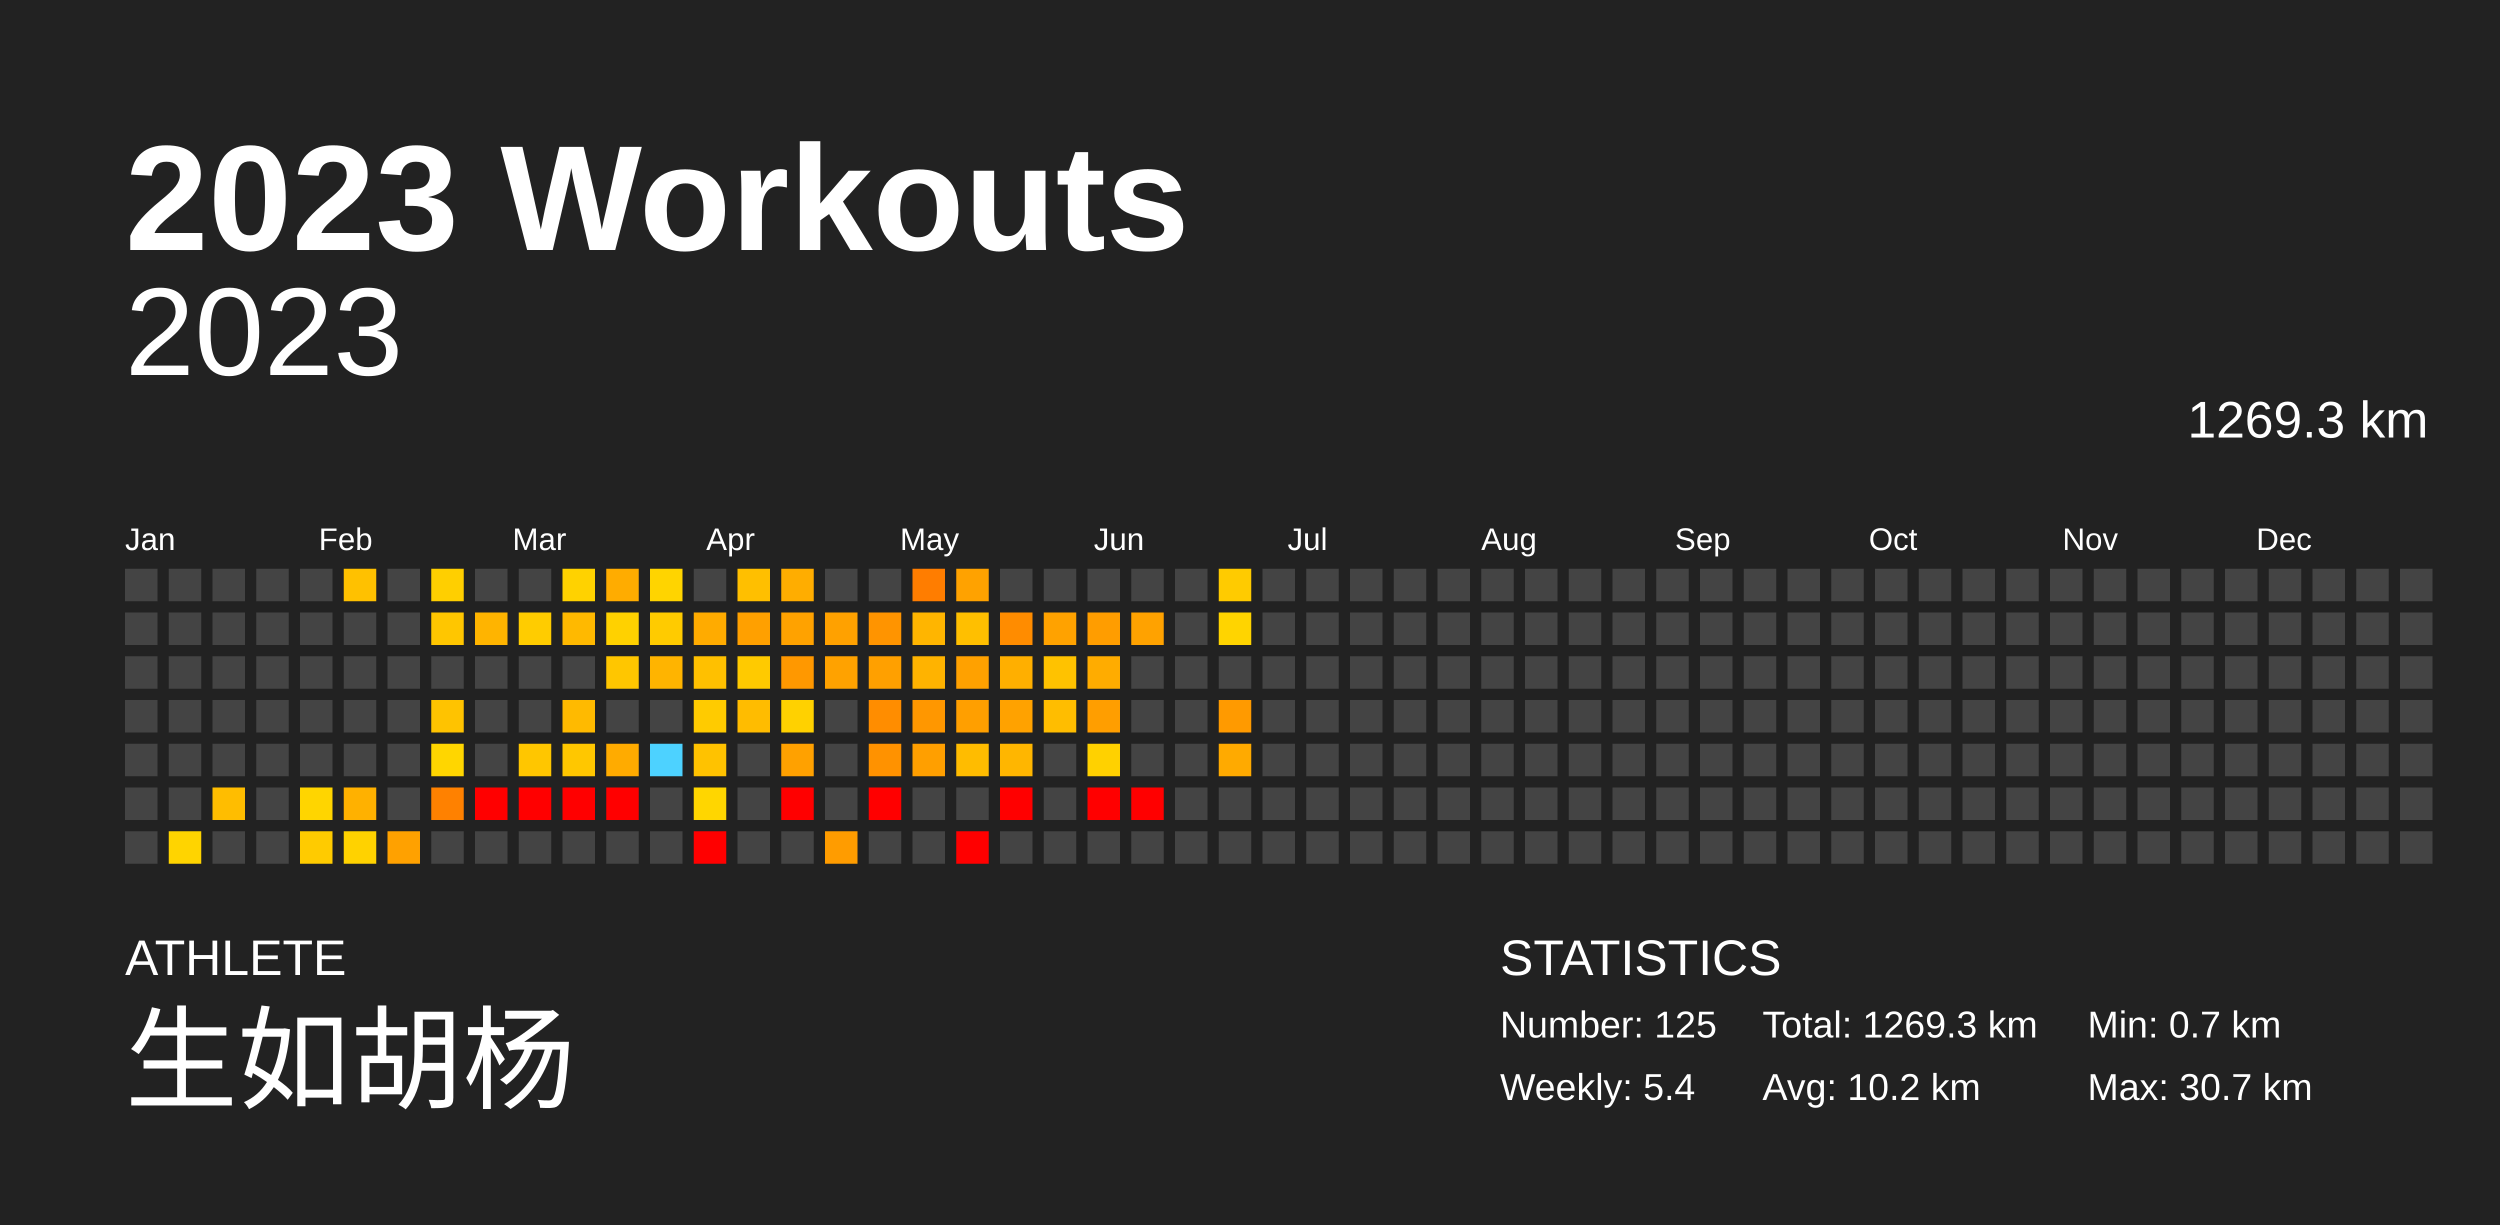
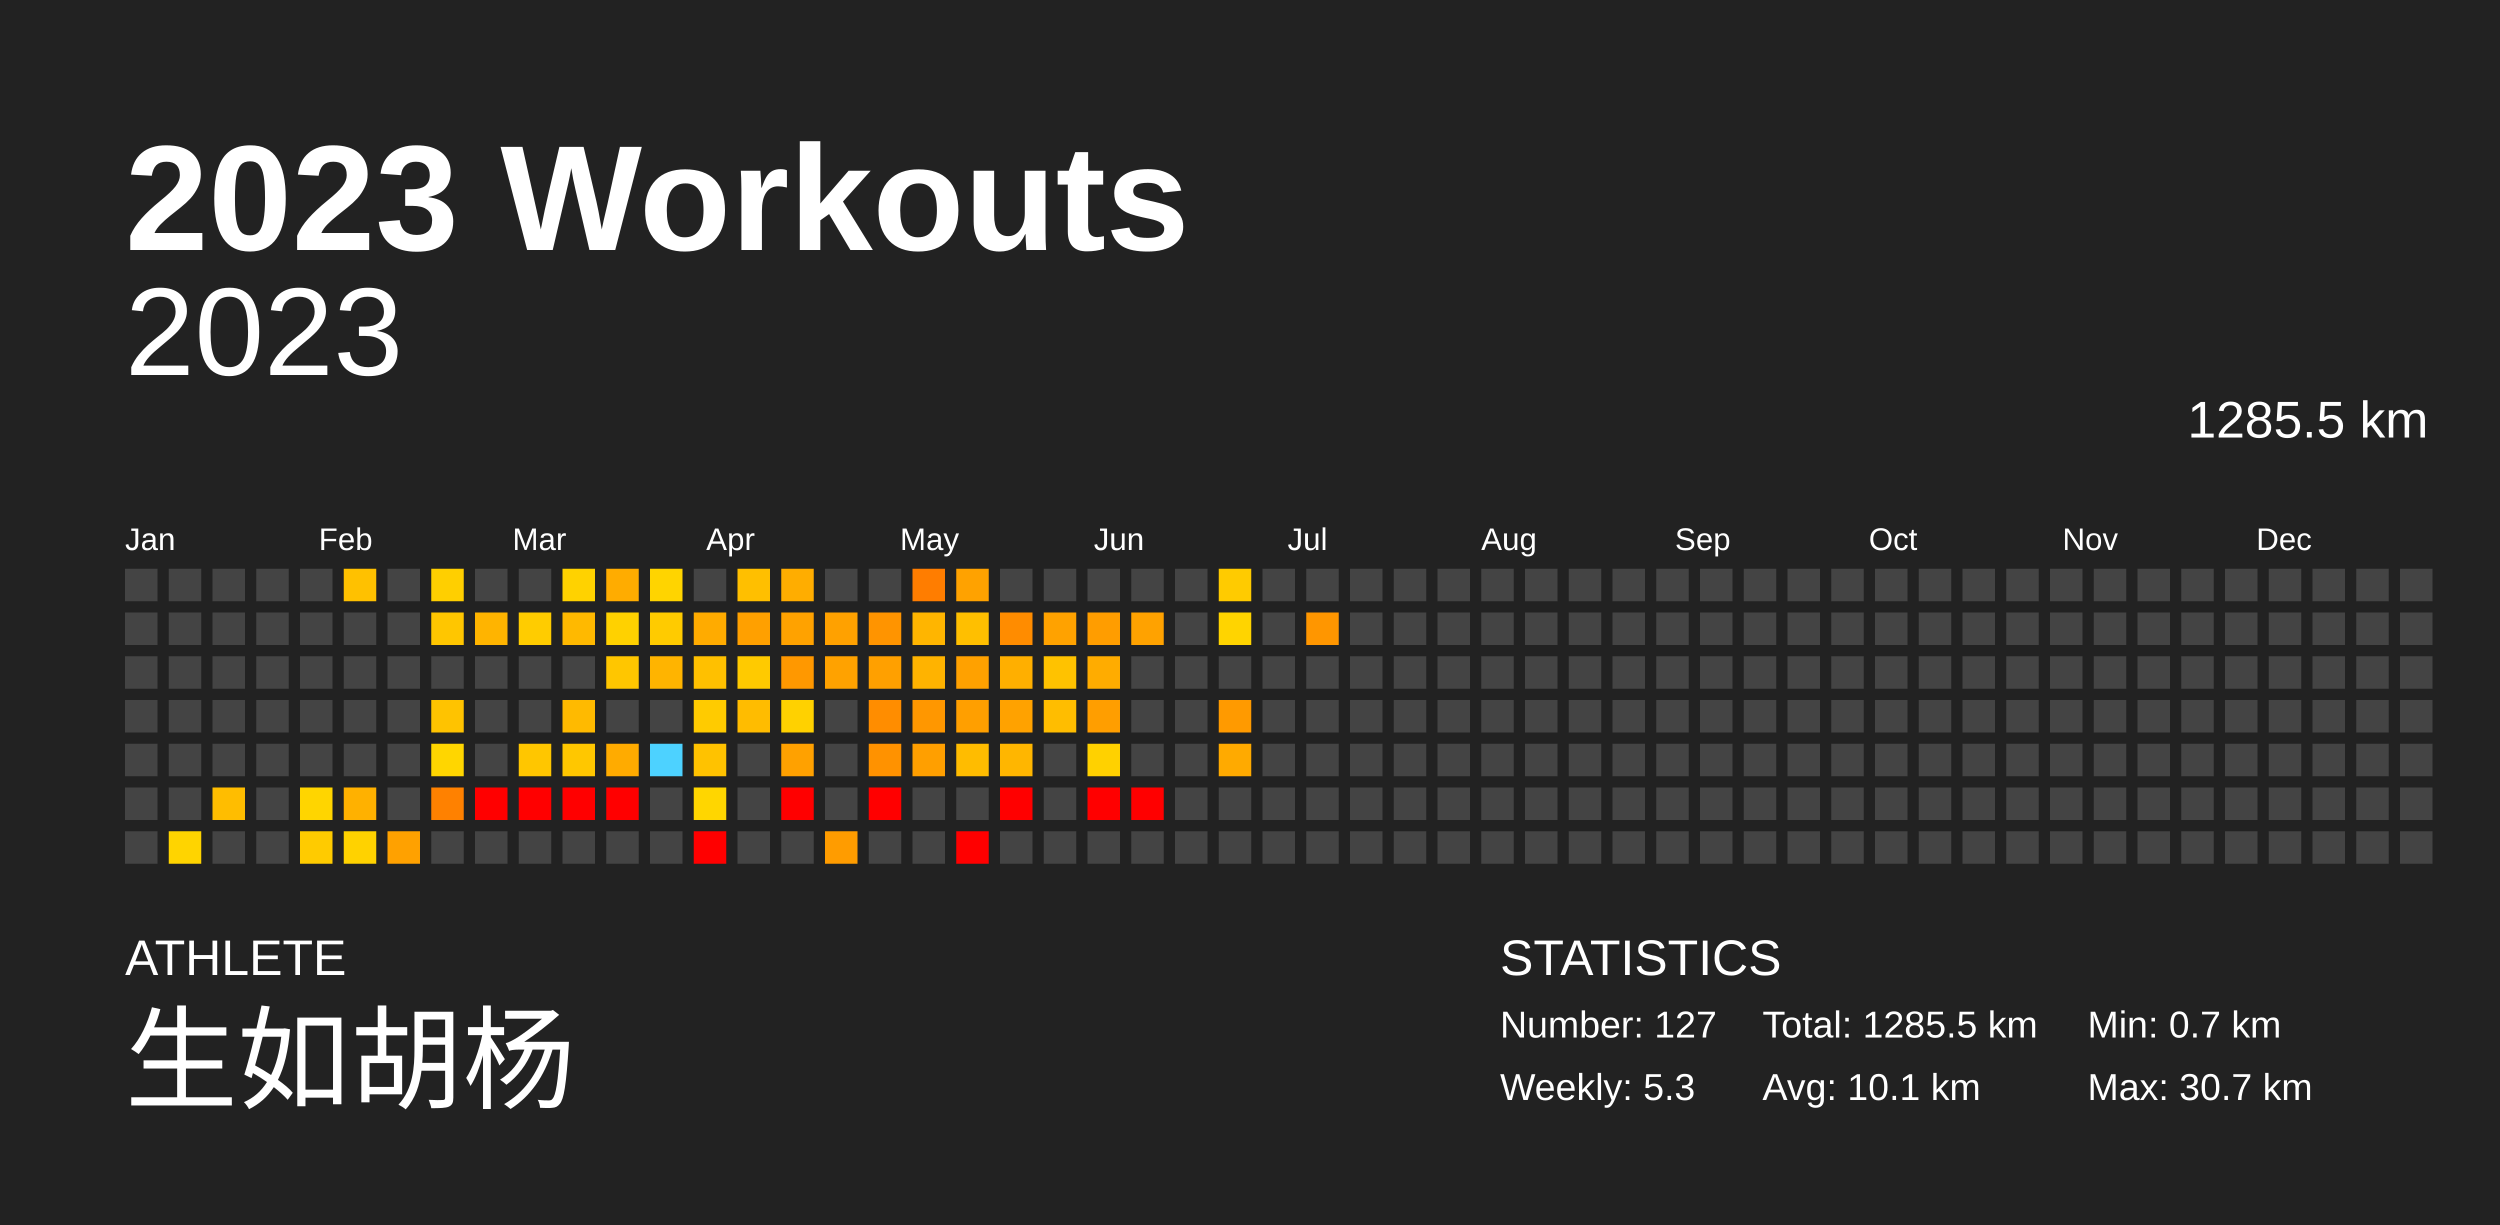
<svg xmlns="http://www.w3.org/2000/svg" baseProfile="full" height="98mm" version="1.1" viewBox="0,0,200,98" width="200mm">
  <defs />
  <rect fill="#222222" height="98" width="200" x="0" y="0" />
  <text fill="#FFFFFF" style="font-size:12px; font-family:Arial; font-weight:bold;" x="10" y="20">2023 Workouts</text>
  <text fill="#FFFFFF" style="font-size:4px; font-family:Arial" x="10" y="78">ATHLETE</text>
  <text fill="#FFFFFF" style="font-size:9px; font-family:Arial" x="10" y="88">生如胡杨</text>
  <text fill="#FFFFFF" style="font-size:4px; font-family:Arial" x="120" y="78">STATISTICS</text>
-   <text fill="#FFFFFF" style="font-size:3px; font-family:Arial" x="120" y="83">Number: 125</text>
-   <text fill="#FFFFFF" style="font-size:3px; font-family:Arial" x="120" y="88">Weekly: 5.4</text>
-   <text fill="#FFFFFF" style="font-size:3px; font-family:Arial" x="141" y="83">Total: 1269.3 km</text>
-   <text fill="#FFFFFF" style="font-size:3px; font-family:Arial" x="141" y="88">Avg: 10.2 km</text>
+   <text fill="#FFFFFF" style="font-size:3px; font-family:Arial" x="120" y="83">Number: 127</text>
+   <text fill="#FFFFFF" style="font-size:3px; font-family:Arial" x="120" y="88">Weekly: 5.3</text>
+   <text fill="#FFFFFF" style="font-size:3px; font-family:Arial" x="141" y="83">Total: 1285.5 km</text>
+   <text fill="#FFFFFF" style="font-size:3px; font-family:Arial" x="141" y="88">Avg: 10.1 km</text>
  <text fill="#FFFFFF" style="font-size:3px; font-family:Arial" x="167" y="83">Min: 0.7 km</text>
  <text fill="#FFFFFF" style="font-size:3px; font-family:Arial" x="167" y="88">Max: 30.7 km</text>
  <text alignment-baseline="hanging" fill="#FFFFFF" style="font-size:10.0px; font-family:Arial;" x="10" y="30">2023</text>
-   <text alignment-baseline="hanging" fill="#FFFFFF" style="font-size:4.125px; font-family:Arial;" x="175" y="35">1269.3 km</text>
+   <text alignment-baseline="hanging" fill="#FFFFFF" style="font-size:4.125px; font-family:Arial;" x="175" y="35">1285.5 km</text>
  <text fill="#FFFFFF" style="font-size:2.5px; font-family:Arial" x="10.0" y="44">Jan</text>
  <text fill="#FFFFFF" style="font-size:2.5px; font-family:Arial" x="25.5" y="44">Feb</text>
  <text fill="#FFFFFF" style="font-size:2.5px; font-family:Arial" x="41.0" y="44">Mar</text>
  <text fill="#FFFFFF" style="font-size:2.5px; font-family:Arial" x="56.5" y="44">Apr</text>
  <text fill="#FFFFFF" style="font-size:2.5px; font-family:Arial" x="72.0" y="44">May</text>
  <text fill="#FFFFFF" style="font-size:2.5px; font-family:Arial" x="87.5" y="44">Jun</text>
  <text fill="#FFFFFF" style="font-size:2.5px; font-family:Arial" x="103.0" y="44">Jul</text>
  <text fill="#FFFFFF" style="font-size:2.5px; font-family:Arial" x="118.5" y="44">Aug</text>
  <text fill="#FFFFFF" style="font-size:2.5px; font-family:Arial" x="134.0" y="44">Sep</text>
  <text fill="#FFFFFF" style="font-size:2.5px; font-family:Arial" x="149.5" y="44">Oct</text>
  <text fill="#FFFFFF" style="font-size:2.5px; font-family:Arial" x="165.0" y="44">Nov</text>
  <text fill="#FFFFFF" style="font-size:2.5px; font-family:Arial" x="180.5" y="44">Dec</text>
  <rect fill="#444444" height="2.6" width="2.6" x="10.0" y="45.5" />
  <rect fill="#444444" height="2.6" width="2.6" x="10.0" y="49.0" />
  <rect fill="#444444" height="2.6" width="2.6" x="10.0" y="52.5" />
  <rect fill="#444444" height="2.6" width="2.6" x="10.0" y="56.0" />
  <rect fill="#444444" height="2.6" width="2.6" x="10.0" y="59.5" />
  <rect fill="#444444" height="2.6" width="2.6" x="10.0" y="63.0" />
  <rect fill="#444444" height="2.6" width="2.6" x="10.0" y="66.5" />
  <rect fill="#444444" height="2.6" width="2.6" x="13.5" y="45.5" />
  <rect fill="#444444" height="2.6" width="2.6" x="13.5" y="49.0" />
  <rect fill="#444444" height="2.6" width="2.6" x="13.5" y="52.5" />
  <rect fill="#444444" height="2.6" width="2.6" x="13.5" y="56.0" />
  <rect fill="#444444" height="2.6" width="2.6" x="13.5" y="59.5" />
  <rect fill="#444444" height="2.6" width="2.6" x="13.5" y="63.0" />
  <rect fill="#ffd400" height="2.6" width="2.6" x="13.5" y="66.5" />
  <rect fill="#444444" height="2.6" width="2.6" x="17.0" y="45.5" />
  <rect fill="#444444" height="2.6" width="2.6" x="17.0" y="49.0" />
  <rect fill="#444444" height="2.6" width="2.6" x="17.0" y="52.5" />
  <rect fill="#444444" height="2.6" width="2.6" x="17.0" y="56.0" />
  <rect fill="#444444" height="2.6" width="2.6" x="17.0" y="59.5" />
  <rect fill="#ffbd00" height="2.6" width="2.6" x="17.0" y="63.0" />
  <rect fill="#444444" height="2.6" width="2.6" x="17.0" y="66.5" />
  <rect fill="#444444" height="2.6" width="2.6" x="20.5" y="45.5" />
  <rect fill="#444444" height="2.6" width="2.6" x="20.5" y="49.0" />
  <rect fill="#444444" height="2.6" width="2.6" x="20.5" y="52.5" />
  <rect fill="#444444" height="2.6" width="2.6" x="20.5" y="56.0" />
  <rect fill="#444444" height="2.6" width="2.6" x="20.5" y="59.5" />
  <rect fill="#444444" height="2.6" width="2.6" x="20.5" y="63.0" />
  <rect fill="#444444" height="2.6" width="2.6" x="20.5" y="66.5" />
  <rect fill="#444444" height="2.6" width="2.6" x="24.0" y="45.5" />
  <rect fill="#444444" height="2.6" width="2.6" x="24.0" y="49.0" />
  <rect fill="#444444" height="2.6" width="2.6" x="24.0" y="52.5" />
  <rect fill="#444444" height="2.6" width="2.6" x="24.0" y="56.0" />
  <rect fill="#444444" height="2.6" width="2.6" x="24.0" y="59.5" />
  <rect fill="#ffd500" height="2.6" width="2.6" x="24.0" y="63.0" />
  <rect fill="#ffcb00" height="2.6" width="2.6" x="24.0" y="66.5" />
  <rect fill="#ffc100" height="2.6" width="2.6" x="27.5" y="45.5" />
  <rect fill="#444444" height="2.6" width="2.6" x="27.5" y="49.0" />
  <rect fill="#444444" height="2.6" width="2.6" x="27.5" y="52.5" />
  <rect fill="#444444" height="2.6" width="2.6" x="27.5" y="56.0" />
  <rect fill="#444444" height="2.6" width="2.6" x="27.5" y="59.5" />
  <rect fill="#ffb100" height="2.6" width="2.6" x="27.5" y="63.0" />
  <rect fill="#ffd200" height="2.6" width="2.6" x="27.5" y="66.5" />
  <rect fill="#444444" height="2.6" width="2.6" x="31.0" y="45.5" />
  <rect fill="#444444" height="2.6" width="2.6" x="31.0" y="49.0" />
  <rect fill="#444444" height="2.6" width="2.6" x="31.0" y="52.5" />
  <rect fill="#444444" height="2.6" width="2.6" x="31.0" y="56.0" />
  <rect fill="#444444" height="2.6" width="2.6" x="31.0" y="59.5" />
  <rect fill="#444444" height="2.6" width="2.6" x="31.0" y="63.0" />
  <rect fill="#ffa100" height="2.6" width="2.6" x="31.0" y="66.5" />
  <rect fill="#ffcf00" height="2.6" width="2.6" x="34.5" y="45.5" />
  <rect fill="#ffc600" height="2.6" width="2.6" x="34.5" y="49.0" />
  <rect fill="#444444" height="2.6" width="2.6" x="34.5" y="52.5" />
  <rect fill="#ffc300" height="2.6" width="2.6" x="34.5" y="56.0" />
  <rect fill="#ffd600" height="2.6" width="2.6" x="34.5" y="59.5" />
  <rect fill="#ff8100" height="2.6" width="2.6" x="34.5" y="63.0" />
  <rect fill="#444444" height="2.6" width="2.6" x="34.5" y="66.5" />
  <rect fill="#444444" height="2.6" width="2.6" x="38.0" y="45.5" />
  <rect fill="#ffb400" height="2.6" width="2.6" x="38.0" y="49.0" />
  <rect fill="#444444" height="2.6" width="2.6" x="38.0" y="52.5" />
  <rect fill="#444444" height="2.6" width="2.6" x="38.0" y="56.0" />
  <rect fill="#444444" height="2.6" width="2.6" x="38.0" y="59.5" />
  <rect fill="red" height="2.6" width="2.6" x="38.0" y="63.0" />
  <rect fill="#444444" height="2.6" width="2.6" x="38.0" y="66.5" />
  <rect fill="#444444" height="2.6" width="2.6" x="41.5" y="45.5" />
  <rect fill="#ffcc00" height="2.6" width="2.6" x="41.5" y="49.0" />
  <rect fill="#444444" height="2.6" width="2.6" x="41.5" y="52.5" />
  <rect fill="#444444" height="2.6" width="2.6" x="41.5" y="56.0" />
  <rect fill="#ffc600" height="2.6" width="2.6" x="41.5" y="59.5" />
  <rect fill="red" height="2.6" width="2.6" x="41.5" y="63.0" />
  <rect fill="#444444" height="2.6" width="2.6" x="41.5" y="66.5" />
  <rect fill="#ffd200" height="2.6" width="2.6" x="45.0" y="45.5" />
  <rect fill="#ffb900" height="2.6" width="2.6" x="45.0" y="49.0" />
  <rect fill="#444444" height="2.6" width="2.6" x="45.0" y="52.5" />
  <rect fill="#ffba00" height="2.6" width="2.6" x="45.0" y="56.0" />
  <rect fill="#ffc700" height="2.6" width="2.6" x="45.0" y="59.5" />
  <rect fill="red" height="2.6" width="2.6" x="45.0" y="63.0" />
  <rect fill="#444444" height="2.6" width="2.6" x="45.0" y="66.5" />
  <rect fill="#ffac00" height="2.6" width="2.6" x="48.5" y="45.5" />
  <rect fill="#ffd100" height="2.6" width="2.6" x="48.5" y="49.0" />
  <rect fill="#ffc600" height="2.6" width="2.6" x="48.5" y="52.5" />
  <rect fill="#444444" height="2.6" width="2.6" x="48.5" y="56.0" />
  <rect fill="#ffab00" height="2.6" width="2.6" x="48.5" y="59.5" />
  <rect fill="red" height="2.6" width="2.6" x="48.5" y="63.0" />
  <rect fill="#444444" height="2.6" width="2.6" x="48.5" y="66.5" />
  <rect fill="#ffd400" height="2.6" width="2.6" x="52.0" y="45.5" />
  <rect fill="#ffcb00" height="2.6" width="2.6" x="52.0" y="49.0" />
  <rect fill="#ffb400" height="2.6" width="2.6" x="52.0" y="52.5" />
  <rect fill="#444444" height="2.6" width="2.6" x="52.0" y="56.0" />
  <rect fill="#4dd2ff" height="2.6" width="2.6" x="52.0" y="59.5" />
  <rect fill="#444444" height="2.6" width="2.6" x="52.0" y="63.0" />
  <rect fill="#444444" height="2.6" width="2.6" x="52.0" y="66.5" />
  <rect fill="#444444" height="2.6" width="2.6" x="55.5" y="45.5" />
  <rect fill="#ffab00" height="2.6" width="2.6" x="55.5" y="49.0" />
  <rect fill="#ffc000" height="2.6" width="2.6" x="55.5" y="52.5" />
  <rect fill="#ffcb00" height="2.6" width="2.6" x="55.5" y="56.0" />
  <rect fill="#ffc200" height="2.6" width="2.6" x="55.5" y="59.5" />
  <rect fill="#ffd600" height="2.6" width="2.6" x="55.5" y="63.0" />
  <rect fill="red" height="2.6" width="2.6" x="55.5" y="66.5" />
  <rect fill="#ffbf00" height="2.6" width="2.6" x="59.0" y="45.5" />
  <rect fill="#ffa000" height="2.6" width="2.6" x="59.0" y="49.0" />
  <rect fill="#ffca00" height="2.6" width="2.6" x="59.0" y="52.5" />
  <rect fill="#ffbc00" height="2.6" width="2.6" x="59.0" y="56.0" />
  <rect fill="#444444" height="2.6" width="2.6" x="59.0" y="59.5" />
  <rect fill="#444444" height="2.6" width="2.6" x="59.0" y="63.0" />
  <rect fill="#444444" height="2.6" width="2.6" x="59.0" y="66.5" />
  <rect fill="#ffad00" height="2.6" width="2.6" x="62.5" y="45.5" />
  <rect fill="#ffa200" height="2.6" width="2.6" x="62.5" y="49.0" />
  <rect fill="#ff9800" height="2.6" width="2.6" x="62.5" y="52.5" />
  <rect fill="#ffd100" height="2.6" width="2.6" x="62.5" y="56.0" />
  <rect fill="#ffa100" height="2.6" width="2.6" x="62.5" y="59.5" />
  <rect fill="red" height="2.6" width="2.6" x="62.5" y="63.0" />
  <rect fill="#444444" height="2.6" width="2.6" x="62.5" y="66.5" />
  <rect fill="#444444" height="2.6" width="2.6" x="66.0" y="45.5" />
  <rect fill="#ffa100" height="2.6" width="2.6" x="66.0" y="49.0" />
  <rect fill="#ffa200" height="2.6" width="2.6" x="66.0" y="52.5" />
  <rect fill="#444444" height="2.6" width="2.6" x="66.0" y="56.0" />
  <rect fill="#444444" height="2.6" width="2.6" x="66.0" y="59.5" />
  <rect fill="#444444" height="2.6" width="2.6" x="66.0" y="63.0" />
  <rect fill="#ff9c00" height="2.6" width="2.6" x="66.0" y="66.5" />
  <rect fill="#444444" height="2.6" width="2.6" x="69.5" y="45.5" />
  <rect fill="#ff9400" height="2.6" width="2.6" x="69.5" y="49.0" />
  <rect fill="#ffa000" height="2.6" width="2.6" x="69.5" y="52.5" />
  <rect fill="#ff8d00" height="2.6" width="2.6" x="69.5" y="56.0" />
  <rect fill="#ff9200" height="2.6" width="2.6" x="69.5" y="59.5" />
  <rect fill="red" height="2.6" width="2.6" x="69.5" y="63.0" />
  <rect fill="#444444" height="2.6" width="2.6" x="69.5" y="66.5" />
  <rect fill="#ff7d00" height="2.6" width="2.6" x="73.0" y="45.5" />
  <rect fill="#ffb500" height="2.6" width="2.6" x="73.0" y="49.0" />
  <rect fill="#ffb300" height="2.6" width="2.6" x="73.0" y="52.5" />
  <rect fill="#ff9700" height="2.6" width="2.6" x="73.0" y="56.0" />
  <rect fill="#ff9f00" height="2.6" width="2.6" x="73.0" y="59.5" />
  <rect fill="#444444" height="2.6" width="2.6" x="73.0" y="63.0" />
  <rect fill="#444444" height="2.6" width="2.6" x="73.0" y="66.5" />
  <rect fill="#ffa200" height="2.6" width="2.6" x="76.5" y="45.5" />
  <rect fill="#ffbf00" height="2.6" width="2.6" x="76.5" y="49.0" />
  <rect fill="#ffa100" height="2.6" width="2.6" x="76.5" y="52.5" />
  <rect fill="#ff9f00" height="2.6" width="2.6" x="76.5" y="56.0" />
  <rect fill="#ffbc00" height="2.6" width="2.6" x="76.5" y="59.5" />
  <rect fill="#444444" height="2.6" width="2.6" x="76.5" y="63.0" />
  <rect fill="red" height="2.6" width="2.6" x="76.5" y="66.5" />
  <rect fill="#444444" height="2.6" width="2.6" x="80.0" y="45.5" />
  <rect fill="#ff8c00" height="2.6" width="2.6" x="80.0" y="49.0" />
  <rect fill="#ffaf00" height="2.6" width="2.6" x="80.0" y="52.5" />
  <rect fill="#ffa200" height="2.6" width="2.6" x="80.0" y="56.0" />
  <rect fill="#ffb600" height="2.6" width="2.6" x="80.0" y="59.5" />
  <rect fill="red" height="2.6" width="2.6" x="80.0" y="63.0" />
  <rect fill="#444444" height="2.6" width="2.6" x="80.0" y="66.5" />
  <rect fill="#444444" height="2.6" width="2.6" x="83.5" y="45.5" />
  <rect fill="#ffa200" height="2.6" width="2.6" x="83.5" y="49.0" />
  <rect fill="#ffc200" height="2.6" width="2.6" x="83.5" y="52.5" />
  <rect fill="#ffbd00" height="2.6" width="2.6" x="83.5" y="56.0" />
  <rect fill="#444444" height="2.6" width="2.6" x="83.5" y="59.5" />
  <rect fill="#444444" height="2.6" width="2.6" x="83.5" y="63.0" />
  <rect fill="#444444" height="2.6" width="2.6" x="83.5" y="66.5" />
  <rect fill="#444444" height="2.6" width="2.6" x="87.0" y="45.5" />
  <rect fill="#ff9d00" height="2.6" width="2.6" x="87.0" y="49.0" />
  <rect fill="#ffac00" height="2.6" width="2.6" x="87.0" y="52.5" />
  <rect fill="#ff9e00" height="2.6" width="2.6" x="87.0" y="56.0" />
  <rect fill="#ffd100" height="2.6" width="2.6" x="87.0" y="59.5" />
  <rect fill="red" height="2.6" width="2.6" x="87.0" y="63.0" />
  <rect fill="#444444" height="2.6" width="2.6" x="87.0" y="66.5" />
  <rect fill="#444444" height="2.6" width="2.6" x="90.5" y="45.5" />
  <rect fill="#ffa200" height="2.6" width="2.6" x="90.5" y="49.0" />
  <rect fill="#444444" height="2.6" width="2.6" x="90.5" y="52.5" />
  <rect fill="#444444" height="2.6" width="2.6" x="90.5" y="56.0" />
  <rect fill="#444444" height="2.6" width="2.6" x="90.5" y="59.5" />
  <rect fill="red" height="2.6" width="2.6" x="90.5" y="63.0" />
  <rect fill="#444444" height="2.6" width="2.6" x="90.5" y="66.5" />
  <rect fill="#444444" height="2.6" width="2.6" x="94.0" y="45.5" />
  <rect fill="#444444" height="2.6" width="2.6" x="94.0" y="49.0" />
  <rect fill="#444444" height="2.6" width="2.6" x="94.0" y="52.5" />
  <rect fill="#444444" height="2.6" width="2.6" x="94.0" y="56.0" />
  <rect fill="#444444" height="2.6" width="2.6" x="94.0" y="59.5" />
  <rect fill="#444444" height="2.6" width="2.6" x="94.0" y="63.0" />
  <rect fill="#444444" height="2.6" width="2.6" x="94.0" y="66.5" />
  <rect fill="#ffcb00" height="2.6" width="2.6" x="97.5" y="45.5" />
  <rect fill="#ffd400" height="2.6" width="2.6" x="97.5" y="49.0" />
  <rect fill="#444444" height="2.6" width="2.6" x="97.5" y="52.5" />
  <rect fill="#ff9a00" height="2.6" width="2.6" x="97.5" y="56.0" />
  <rect fill="#ffaa00" height="2.6" width="2.6" x="97.5" y="59.5" />
  <rect fill="#444444" height="2.6" width="2.6" x="97.5" y="63.0" />
  <rect fill="#444444" height="2.6" width="2.6" x="97.5" y="66.5" />
  <rect fill="#444444" height="2.6" width="2.6" x="101.0" y="45.5" />
  <rect fill="#444444" height="2.6" width="2.6" x="101.0" y="49.0" />
  <rect fill="#444444" height="2.6" width="2.6" x="101.0" y="52.5" />
  <rect fill="#444444" height="2.6" width="2.6" x="101.0" y="56.0" />
  <rect fill="#444444" height="2.6" width="2.6" x="101.0" y="59.5" />
  <rect fill="#444444" height="2.6" width="2.6" x="101.0" y="63.0" />
  <rect fill="#444444" height="2.6" width="2.6" x="101.0" y="66.5" />
  <rect fill="#444444" height="2.6" width="2.6" x="104.5" y="45.5" />
-   <rect fill="#444444" height="2.6" width="2.6" x="104.5" y="49.0" />
+   <rect fill="#ff9600" height="2.6" width="2.6" x="104.5" y="49.0" />
  <rect fill="#444444" height="2.6" width="2.6" x="104.5" y="52.5" />
  <rect fill="#444444" height="2.6" width="2.6" x="104.5" y="56.0" />
  <rect fill="#444444" height="2.6" width="2.6" x="104.5" y="59.5" />
  <rect fill="#444444" height="2.6" width="2.6" x="104.5" y="63.0" />
  <rect fill="#444444" height="2.6" width="2.6" x="104.5" y="66.5" />
  <rect fill="#444444" height="2.6" width="2.6" x="108.0" y="45.5" />
  <rect fill="#444444" height="2.6" width="2.6" x="108.0" y="49.0" />
  <rect fill="#444444" height="2.6" width="2.6" x="108.0" y="52.5" />
  <rect fill="#444444" height="2.6" width="2.6" x="108.0" y="56.0" />
  <rect fill="#444444" height="2.6" width="2.6" x="108.0" y="59.5" />
  <rect fill="#444444" height="2.6" width="2.6" x="108.0" y="63.0" />
  <rect fill="#444444" height="2.6" width="2.6" x="108.0" y="66.5" />
  <rect fill="#444444" height="2.6" width="2.6" x="111.5" y="45.5" />
  <rect fill="#444444" height="2.6" width="2.6" x="111.5" y="49.0" />
  <rect fill="#444444" height="2.6" width="2.6" x="111.5" y="52.5" />
  <rect fill="#444444" height="2.6" width="2.6" x="111.5" y="56.0" />
  <rect fill="#444444" height="2.6" width="2.6" x="111.5" y="59.5" />
  <rect fill="#444444" height="2.6" width="2.6" x="111.5" y="63.0" />
  <rect fill="#444444" height="2.6" width="2.6" x="111.5" y="66.5" />
  <rect fill="#444444" height="2.6" width="2.6" x="115.0" y="45.5" />
  <rect fill="#444444" height="2.6" width="2.6" x="115.0" y="49.0" />
  <rect fill="#444444" height="2.6" width="2.6" x="115.0" y="52.5" />
  <rect fill="#444444" height="2.6" width="2.6" x="115.0" y="56.0" />
  <rect fill="#444444" height="2.6" width="2.6" x="115.0" y="59.5" />
  <rect fill="#444444" height="2.6" width="2.6" x="115.0" y="63.0" />
  <rect fill="#444444" height="2.6" width="2.6" x="115.0" y="66.5" />
  <rect fill="#444444" height="2.6" width="2.6" x="118.5" y="45.5" />
  <rect fill="#444444" height="2.6" width="2.6" x="118.5" y="49.0" />
  <rect fill="#444444" height="2.6" width="2.6" x="118.5" y="52.5" />
  <rect fill="#444444" height="2.6" width="2.6" x="118.5" y="56.0" />
  <rect fill="#444444" height="2.6" width="2.6" x="118.5" y="59.5" />
  <rect fill="#444444" height="2.6" width="2.6" x="118.5" y="63.0" />
  <rect fill="#444444" height="2.6" width="2.6" x="118.5" y="66.5" />
  <rect fill="#444444" height="2.6" width="2.6" x="122.0" y="45.5" />
  <rect fill="#444444" height="2.6" width="2.6" x="122.0" y="49.0" />
  <rect fill="#444444" height="2.6" width="2.6" x="122.0" y="52.5" />
  <rect fill="#444444" height="2.6" width="2.6" x="122.0" y="56.0" />
  <rect fill="#444444" height="2.6" width="2.6" x="122.0" y="59.5" />
  <rect fill="#444444" height="2.6" width="2.6" x="122.0" y="63.0" />
  <rect fill="#444444" height="2.6" width="2.6" x="122.0" y="66.5" />
  <rect fill="#444444" height="2.6" width="2.6" x="125.5" y="45.5" />
  <rect fill="#444444" height="2.6" width="2.6" x="125.5" y="49.0" />
  <rect fill="#444444" height="2.6" width="2.6" x="125.5" y="52.5" />
  <rect fill="#444444" height="2.6" width="2.6" x="125.5" y="56.0" />
  <rect fill="#444444" height="2.6" width="2.6" x="125.5" y="59.5" />
  <rect fill="#444444" height="2.6" width="2.6" x="125.5" y="63.0" />
  <rect fill="#444444" height="2.6" width="2.6" x="125.5" y="66.5" />
  <rect fill="#444444" height="2.6" width="2.6" x="129.0" y="45.5" />
  <rect fill="#444444" height="2.6" width="2.6" x="129.0" y="49.0" />
  <rect fill="#444444" height="2.6" width="2.6" x="129.0" y="52.5" />
  <rect fill="#444444" height="2.6" width="2.6" x="129.0" y="56.0" />
  <rect fill="#444444" height="2.6" width="2.6" x="129.0" y="59.5" />
  <rect fill="#444444" height="2.6" width="2.6" x="129.0" y="63.0" />
  <rect fill="#444444" height="2.6" width="2.6" x="129.0" y="66.5" />
  <rect fill="#444444" height="2.6" width="2.6" x="132.5" y="45.5" />
  <rect fill="#444444" height="2.6" width="2.6" x="132.5" y="49.0" />
  <rect fill="#444444" height="2.6" width="2.6" x="132.5" y="52.5" />
  <rect fill="#444444" height="2.6" width="2.6" x="132.5" y="56.0" />
  <rect fill="#444444" height="2.6" width="2.6" x="132.5" y="59.5" />
  <rect fill="#444444" height="2.6" width="2.6" x="132.5" y="63.0" />
  <rect fill="#444444" height="2.6" width="2.6" x="132.5" y="66.5" />
  <rect fill="#444444" height="2.6" width="2.6" x="136.0" y="45.5" />
  <rect fill="#444444" height="2.6" width="2.6" x="136.0" y="49.0" />
  <rect fill="#444444" height="2.6" width="2.6" x="136.0" y="52.5" />
  <rect fill="#444444" height="2.6" width="2.6" x="136.0" y="56.0" />
  <rect fill="#444444" height="2.6" width="2.6" x="136.0" y="59.5" />
  <rect fill="#444444" height="2.6" width="2.6" x="136.0" y="63.0" />
  <rect fill="#444444" height="2.6" width="2.6" x="136.0" y="66.5" />
  <rect fill="#444444" height="2.6" width="2.6" x="139.5" y="45.5" />
  <rect fill="#444444" height="2.6" width="2.6" x="139.5" y="49.0" />
  <rect fill="#444444" height="2.6" width="2.6" x="139.5" y="52.5" />
  <rect fill="#444444" height="2.6" width="2.6" x="139.5" y="56.0" />
  <rect fill="#444444" height="2.6" width="2.6" x="139.5" y="59.5" />
  <rect fill="#444444" height="2.6" width="2.6" x="139.5" y="63.0" />
  <rect fill="#444444" height="2.6" width="2.6" x="139.5" y="66.5" />
  <rect fill="#444444" height="2.6" width="2.6" x="143.0" y="45.5" />
  <rect fill="#444444" height="2.6" width="2.6" x="143.0" y="49.0" />
  <rect fill="#444444" height="2.6" width="2.6" x="143.0" y="52.5" />
  <rect fill="#444444" height="2.6" width="2.6" x="143.0" y="56.0" />
  <rect fill="#444444" height="2.6" width="2.6" x="143.0" y="59.5" />
  <rect fill="#444444" height="2.6" width="2.6" x="143.0" y="63.0" />
  <rect fill="#444444" height="2.6" width="2.6" x="143.0" y="66.5" />
  <rect fill="#444444" height="2.6" width="2.6" x="146.5" y="45.5" />
  <rect fill="#444444" height="2.6" width="2.6" x="146.5" y="49.0" />
  <rect fill="#444444" height="2.6" width="2.6" x="146.5" y="52.5" />
  <rect fill="#444444" height="2.6" width="2.6" x="146.5" y="56.0" />
  <rect fill="#444444" height="2.6" width="2.6" x="146.5" y="59.5" />
  <rect fill="#444444" height="2.6" width="2.6" x="146.5" y="63.0" />
  <rect fill="#444444" height="2.6" width="2.6" x="146.5" y="66.5" />
  <rect fill="#444444" height="2.6" width="2.6" x="150.0" y="45.5" />
  <rect fill="#444444" height="2.6" width="2.6" x="150.0" y="49.0" />
  <rect fill="#444444" height="2.6" width="2.6" x="150.0" y="52.5" />
  <rect fill="#444444" height="2.6" width="2.6" x="150.0" y="56.0" />
  <rect fill="#444444" height="2.6" width="2.6" x="150.0" y="59.5" />
  <rect fill="#444444" height="2.6" width="2.6" x="150.0" y="63.0" />
  <rect fill="#444444" height="2.6" width="2.6" x="150.0" y="66.5" />
  <rect fill="#444444" height="2.6" width="2.6" x="153.5" y="45.5" />
  <rect fill="#444444" height="2.6" width="2.6" x="153.5" y="49.0" />
  <rect fill="#444444" height="2.6" width="2.6" x="153.5" y="52.5" />
  <rect fill="#444444" height="2.6" width="2.6" x="153.5" y="56.0" />
  <rect fill="#444444" height="2.6" width="2.6" x="153.5" y="59.5" />
  <rect fill="#444444" height="2.6" width="2.6" x="153.5" y="63.0" />
  <rect fill="#444444" height="2.6" width="2.6" x="153.5" y="66.5" />
  <rect fill="#444444" height="2.6" width="2.6" x="157.0" y="45.5" />
  <rect fill="#444444" height="2.6" width="2.6" x="157.0" y="49.0" />
  <rect fill="#444444" height="2.6" width="2.6" x="157.0" y="52.5" />
  <rect fill="#444444" height="2.6" width="2.6" x="157.0" y="56.0" />
  <rect fill="#444444" height="2.6" width="2.6" x="157.0" y="59.5" />
  <rect fill="#444444" height="2.6" width="2.6" x="157.0" y="63.0" />
  <rect fill="#444444" height="2.6" width="2.6" x="157.0" y="66.5" />
  <rect fill="#444444" height="2.6" width="2.6" x="160.5" y="45.5" />
  <rect fill="#444444" height="2.6" width="2.6" x="160.5" y="49.0" />
  <rect fill="#444444" height="2.6" width="2.6" x="160.5" y="52.5" />
  <rect fill="#444444" height="2.6" width="2.6" x="160.5" y="56.0" />
  <rect fill="#444444" height="2.6" width="2.6" x="160.5" y="59.5" />
  <rect fill="#444444" height="2.6" width="2.6" x="160.5" y="63.0" />
  <rect fill="#444444" height="2.6" width="2.6" x="160.5" y="66.5" />
  <rect fill="#444444" height="2.6" width="2.6" x="164.0" y="45.5" />
  <rect fill="#444444" height="2.6" width="2.6" x="164.0" y="49.0" />
  <rect fill="#444444" height="2.6" width="2.6" x="164.0" y="52.5" />
  <rect fill="#444444" height="2.6" width="2.6" x="164.0" y="56.0" />
  <rect fill="#444444" height="2.6" width="2.6" x="164.0" y="59.5" />
  <rect fill="#444444" height="2.6" width="2.6" x="164.0" y="63.0" />
  <rect fill="#444444" height="2.6" width="2.6" x="164.0" y="66.5" />
  <rect fill="#444444" height="2.6" width="2.6" x="167.5" y="45.5" />
  <rect fill="#444444" height="2.6" width="2.6" x="167.5" y="49.0" />
  <rect fill="#444444" height="2.6" width="2.6" x="167.5" y="52.5" />
  <rect fill="#444444" height="2.6" width="2.6" x="167.5" y="56.0" />
  <rect fill="#444444" height="2.6" width="2.6" x="167.5" y="59.5" />
  <rect fill="#444444" height="2.6" width="2.6" x="167.5" y="63.0" />
  <rect fill="#444444" height="2.6" width="2.6" x="167.5" y="66.5" />
  <rect fill="#444444" height="2.6" width="2.6" x="171.0" y="45.5" />
  <rect fill="#444444" height="2.6" width="2.6" x="171.0" y="49.0" />
  <rect fill="#444444" height="2.6" width="2.6" x="171.0" y="52.5" />
  <rect fill="#444444" height="2.6" width="2.6" x="171.0" y="56.0" />
  <rect fill="#444444" height="2.6" width="2.6" x="171.0" y="59.5" />
  <rect fill="#444444" height="2.6" width="2.6" x="171.0" y="63.0" />
  <rect fill="#444444" height="2.6" width="2.6" x="171.0" y="66.5" />
  <rect fill="#444444" height="2.6" width="2.6" x="174.5" y="45.5" />
  <rect fill="#444444" height="2.6" width="2.6" x="174.5" y="49.0" />
  <rect fill="#444444" height="2.6" width="2.6" x="174.5" y="52.5" />
  <rect fill="#444444" height="2.6" width="2.6" x="174.5" y="56.0" />
  <rect fill="#444444" height="2.6" width="2.6" x="174.5" y="59.5" />
  <rect fill="#444444" height="2.6" width="2.6" x="174.5" y="63.0" />
  <rect fill="#444444" height="2.6" width="2.6" x="174.5" y="66.5" />
  <rect fill="#444444" height="2.6" width="2.6" x="178.0" y="45.5" />
  <rect fill="#444444" height="2.6" width="2.6" x="178.0" y="49.0" />
  <rect fill="#444444" height="2.6" width="2.6" x="178.0" y="52.5" />
  <rect fill="#444444" height="2.6" width="2.6" x="178.0" y="56.0" />
  <rect fill="#444444" height="2.6" width="2.6" x="178.0" y="59.5" />
  <rect fill="#444444" height="2.6" width="2.6" x="178.0" y="63.0" />
  <rect fill="#444444" height="2.6" width="2.6" x="178.0" y="66.5" />
  <rect fill="#444444" height="2.6" width="2.6" x="181.5" y="45.5" />
  <rect fill="#444444" height="2.6" width="2.6" x="181.5" y="49.0" />
  <rect fill="#444444" height="2.6" width="2.6" x="181.5" y="52.5" />
  <rect fill="#444444" height="2.6" width="2.6" x="181.5" y="56.0" />
  <rect fill="#444444" height="2.6" width="2.6" x="181.5" y="59.5" />
  <rect fill="#444444" height="2.6" width="2.6" x="181.5" y="63.0" />
  <rect fill="#444444" height="2.6" width="2.6" x="181.5" y="66.5" />
  <rect fill="#444444" height="2.6" width="2.6" x="185.0" y="45.5" />
  <rect fill="#444444" height="2.6" width="2.6" x="185.0" y="49.0" />
  <rect fill="#444444" height="2.6" width="2.6" x="185.0" y="52.5" />
  <rect fill="#444444" height="2.6" width="2.6" x="185.0" y="56.0" />
  <rect fill="#444444" height="2.6" width="2.6" x="185.0" y="59.5" />
  <rect fill="#444444" height="2.6" width="2.6" x="185.0" y="63.0" />
  <rect fill="#444444" height="2.6" width="2.6" x="185.0" y="66.5" />
  <rect fill="#444444" height="2.6" width="2.6" x="188.5" y="45.5" />
  <rect fill="#444444" height="2.6" width="2.6" x="188.5" y="49.0" />
  <rect fill="#444444" height="2.6" width="2.6" x="188.5" y="52.5" />
  <rect fill="#444444" height="2.6" width="2.6" x="188.5" y="56.0" />
  <rect fill="#444444" height="2.6" width="2.6" x="188.5" y="59.5" />
  <rect fill="#444444" height="2.6" width="2.6" x="188.5" y="63.0" />
  <rect fill="#444444" height="2.6" width="2.6" x="188.5" y="66.5" />
  <rect fill="#444444" height="2.6" width="2.6" x="192.0" y="45.5" />
  <rect fill="#444444" height="2.6" width="2.6" x="192.0" y="49.0" />
  <rect fill="#444444" height="2.6" width="2.6" x="192.0" y="52.5" />
  <rect fill="#444444" height="2.6" width="2.6" x="192.0" y="56.0" />
  <rect fill="#444444" height="2.6" width="2.6" x="192.0" y="59.5" />
  <rect fill="#444444" height="2.6" width="2.6" x="192.0" y="63.0" />
  <rect fill="#444444" height="2.6" width="2.6" x="192.0" y="66.5" />
</svg>
